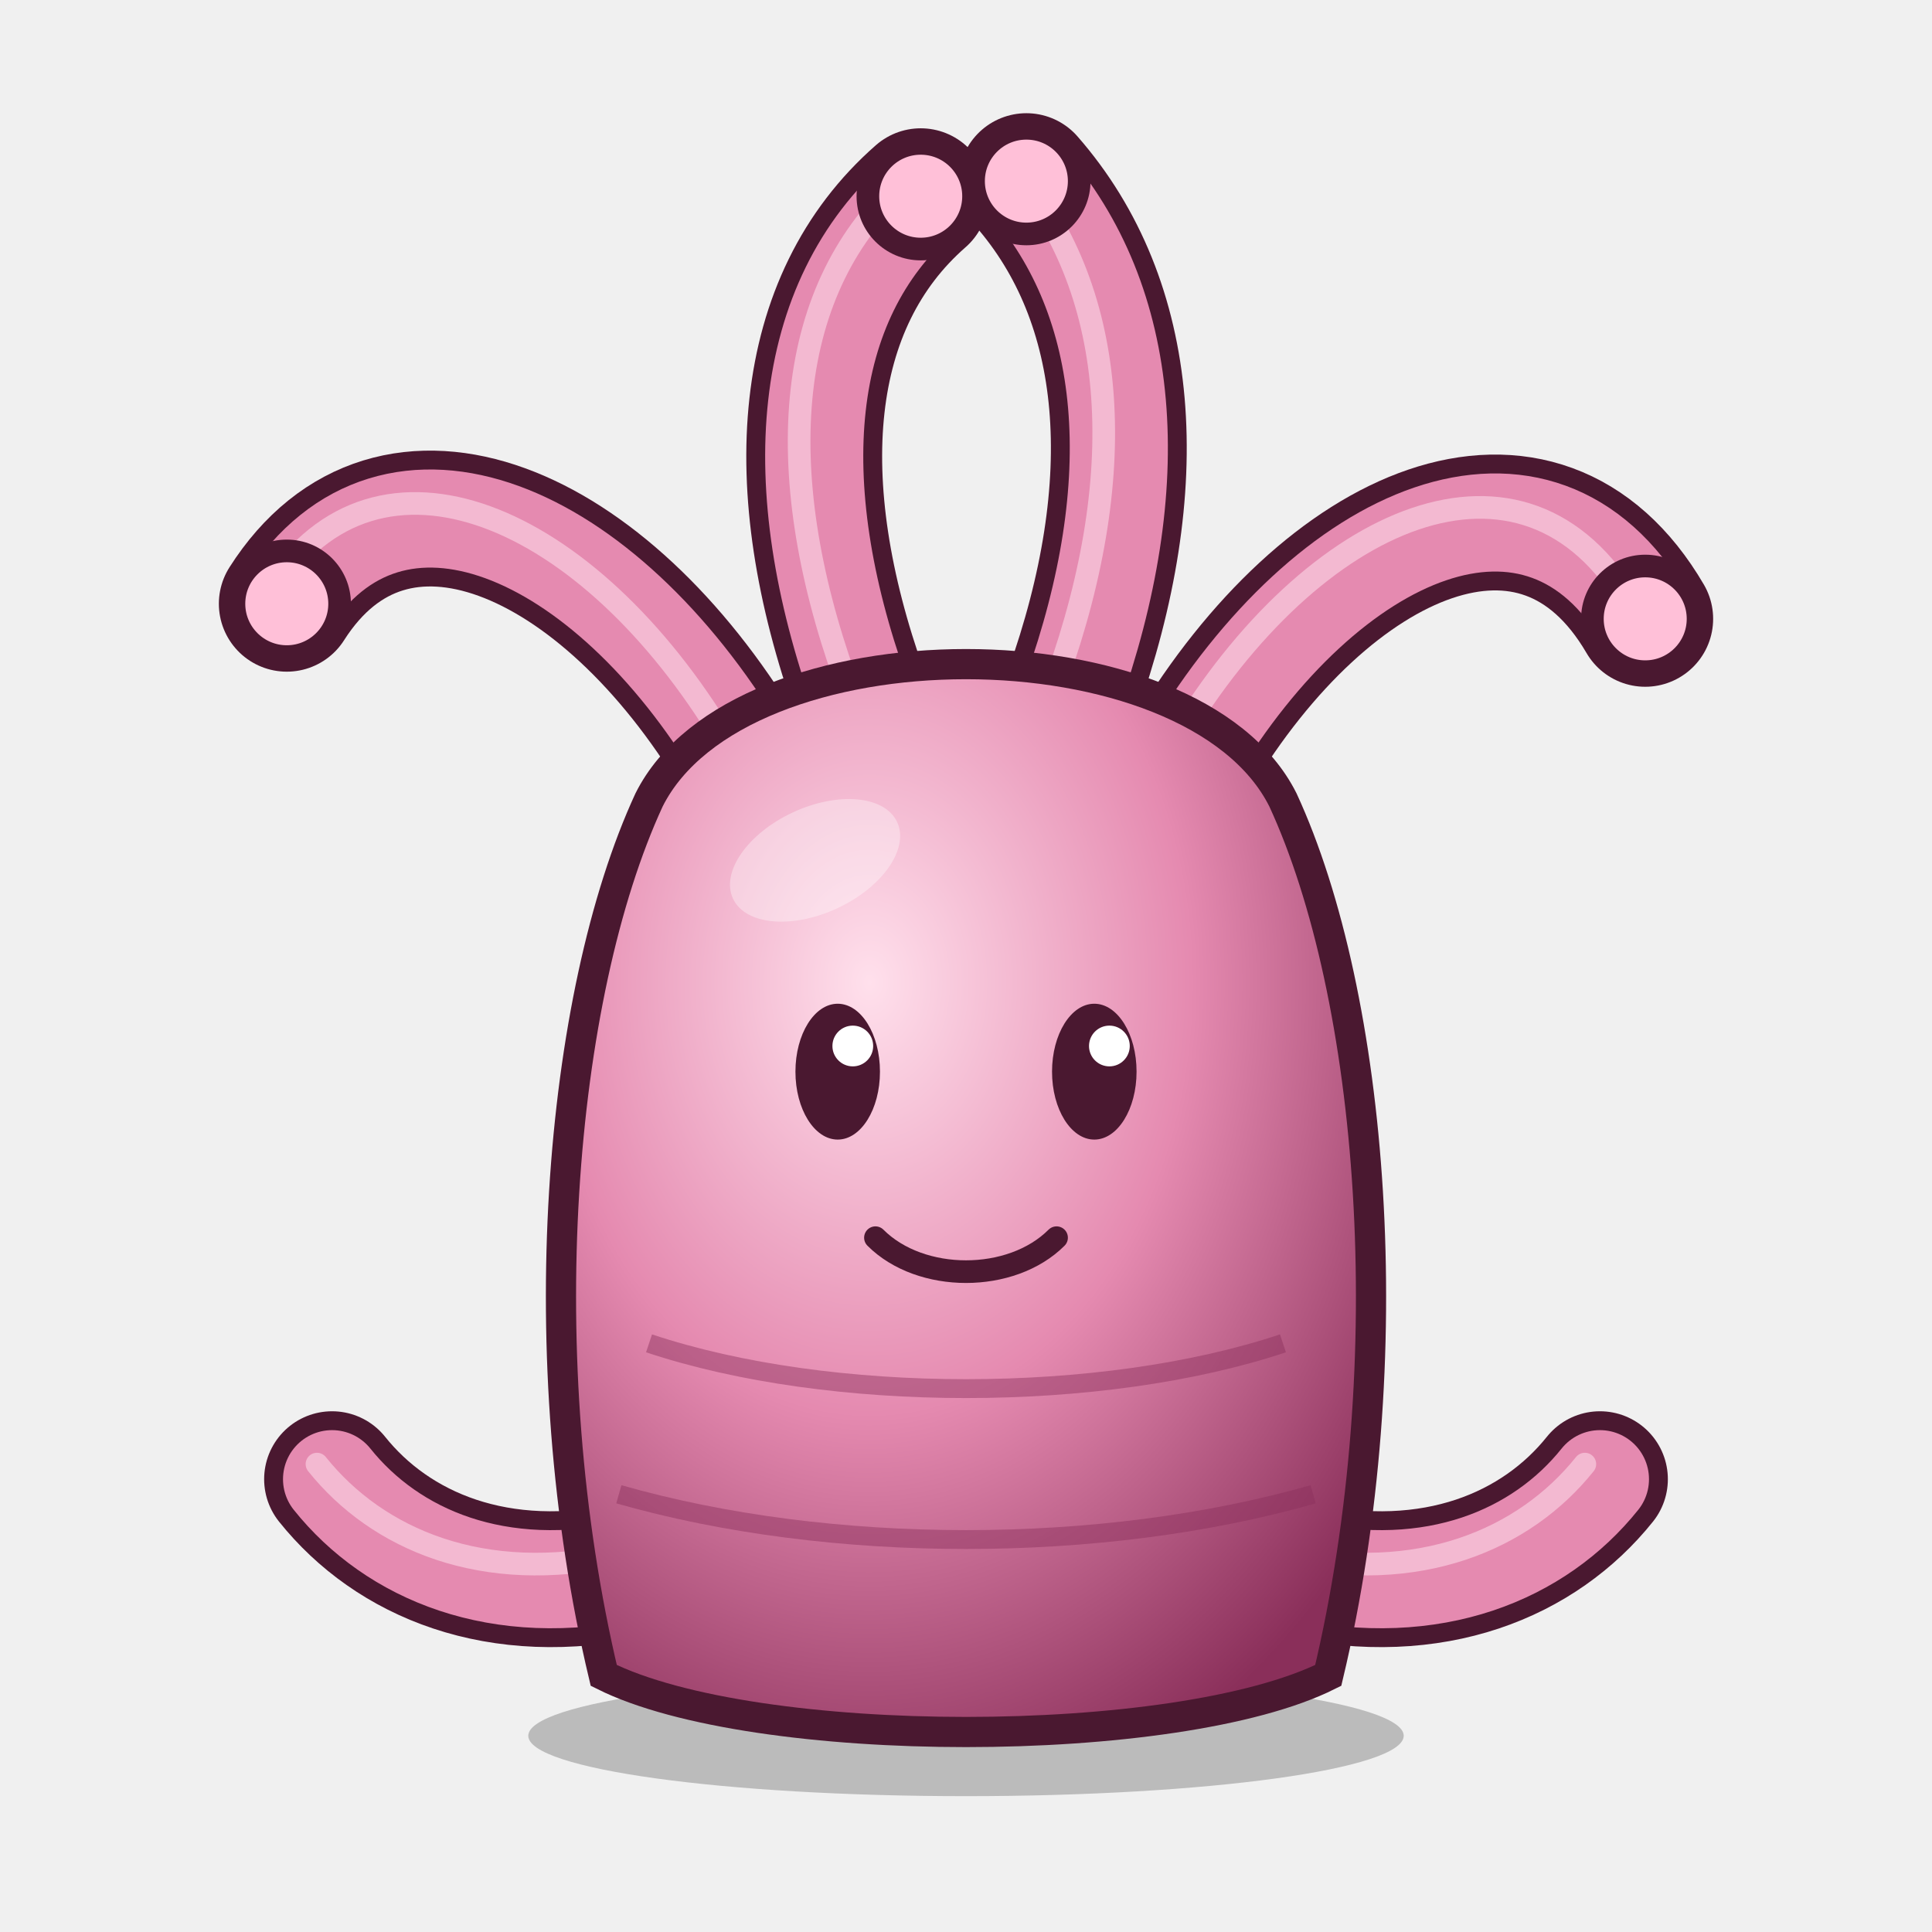
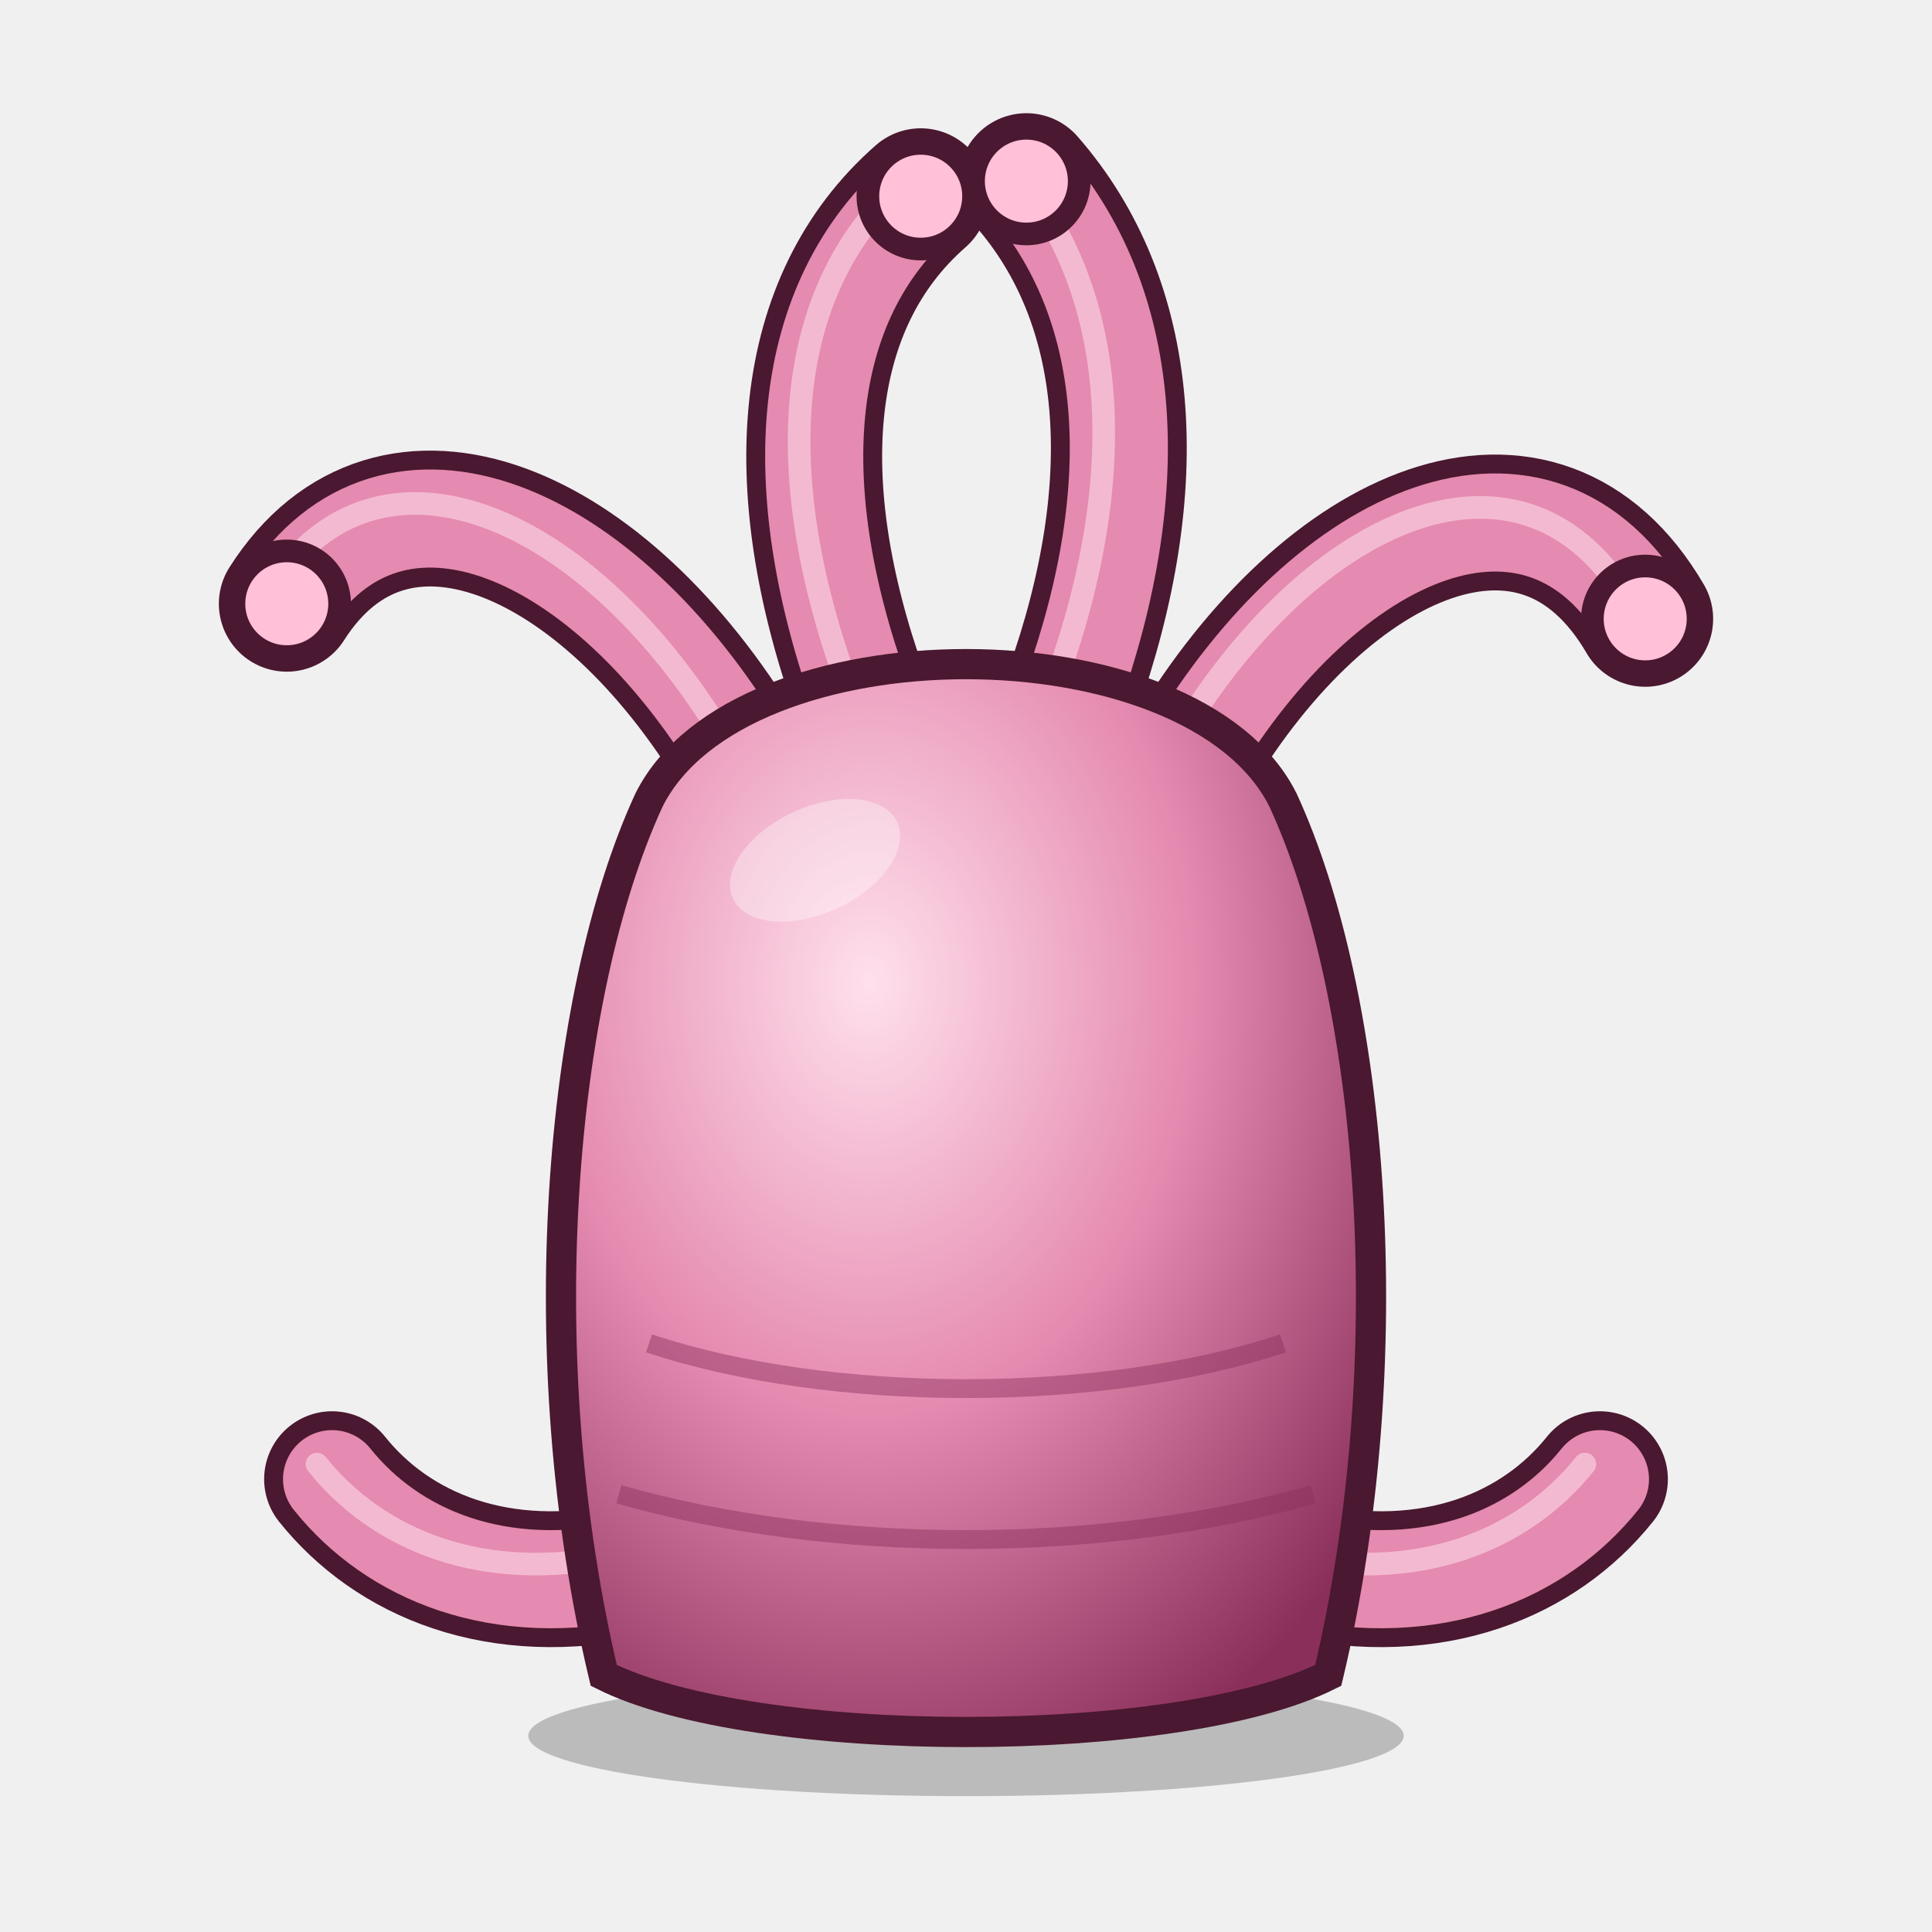
<svg xmlns="http://www.w3.org/2000/svg" width="256" height="256" viewBox="0 0 256 256">
  <defs>
    <radialGradient id="rb" cx="0.38" cy="0.3" r="0.8">
      <stop offset="0" stop-color="#ffe0ec" />
      <stop offset="0.5" stop-color="#e58ab0" />
      <stop offset="1" stop-color="#8a2f5a" />
    </radialGradient>
  </defs>
  <ellipse cx="128" cy="230" rx="58" ry="8" fill="rgba(0,0,0,0.22)" />
  <path d="M98 100 C80 70 52 58 38 80" fill="none" stroke="#4a1830" stroke-width="18" stroke-linecap="round" />
  <path d="M98 100 C80 70 52 58 38 80" fill="none" stroke="#e58ab0" stroke-width="13" stroke-linecap="round" />
  <path d="M98 100 C80 70 52 58 38 80" fill="none" stroke="#ffe0ec" stroke-width="3" stroke-linecap="round" opacity=".55" transform="translate(-2 -2)" />
  <path d="M114 92 C104 64 106 40 122 26" fill="none" stroke="#4a1830" stroke-width="18" stroke-linecap="round" />
  <path d="M114 92 C104 64 106 40 122 26" fill="none" stroke="#e58ab0" stroke-width="13" stroke-linecap="round" />
  <path d="M114 92 C104 64 106 40 122 26" fill="none" stroke="#ffe0ec" stroke-width="3" stroke-linecap="round" opacity=".55" transform="translate(-2 -2)" />
  <path d="M142 92 C152 64 150 40 136 24" fill="none" stroke="#4a1830" stroke-width="18" stroke-linecap="round" />
  <path d="M142 92 C152 64 150 40 136 24" fill="none" stroke="#e58ab0" stroke-width="13" stroke-linecap="round" />
  <path d="M142 92 C152 64 150 40 136 24" fill="none" stroke="#ffe0ec" stroke-width="3" stroke-linecap="round" opacity=".55" transform="translate(-2 -2)" />
  <path d="M158 100 C176 70 204 58 218 82" fill="none" stroke="#4a1830" stroke-width="18" stroke-linecap="round" />
  <path d="M158 100 C176 70 204 58 218 82" fill="none" stroke="#e58ab0" stroke-width="13" stroke-linecap="round" />
  <path d="M158 100 C176 70 204 58 218 82" fill="none" stroke="#ffe0ec" stroke-width="3" stroke-linecap="round" opacity=".55" transform="translate(-2 -2)" />
  <path d="M84 208 C66 212 52 206 44 196" fill="none" stroke="#4a1830" stroke-width="18" stroke-linecap="round" />
  <path d="M84 208 C66 212 52 206 44 196" fill="none" stroke="#e58ab0" stroke-width="13" stroke-linecap="round" />
  <path d="M84 208 C66 212 52 206 44 196" fill="none" stroke="#ffe0ec" stroke-width="3" stroke-linecap="round" opacity=".55" transform="translate(-2 -2)" />
  <path d="M172 208 C190 212 204 206 212 196" fill="none" stroke="#4a1830" stroke-width="18" stroke-linecap="round" />
  <path d="M172 208 C190 212 204 206 212 196" fill="none" stroke="#e58ab0" stroke-width="13" stroke-linecap="round" />
  <path d="M172 208 C190 212 204 206 212 196" fill="none" stroke="#ffe0ec" stroke-width="3" stroke-linecap="round" opacity=".55" transform="translate(-2 -2)" />
  <path d="M80 222 C70 180 74 132 86 106 C98 82 158 82 170 106 C182 132 186 180 176 222 C156 232 100 232 80 222Z" fill="url(#rb)" stroke="#4a1830" stroke-width="4" />
  <path d="M86 178 C110 186 146 186 170 178" fill="none" stroke="#8a2f5a" stroke-width="2.5" opacity=".45" />
  <path d="M82 198 C110 206 146 206 174 198" fill="none" stroke="#8a2f5a" stroke-width="2.5" opacity=".45" />
  <ellipse cx="108" cy="114" rx="12" ry="7" fill="#fff" opacity=".35" transform="rotate(-25 108 114)" />
-   <ellipse cx="111" cy="142" rx="5.6" ry="9" fill="#4a1830" />
-   <circle cx="113.0" cy="138.6" r="2.7" fill="#fff" />
-   <ellipse cx="145" cy="142" rx="5.6" ry="9" fill="#4a1830" />
-   <circle cx="147.0" cy="138.6" r="2.7" fill="#fff" />
-   <path d="M116 164 C122 170 134 170 140 164" fill="none" stroke="#4a1830" stroke-width="3" stroke-linecap="round" />
  <circle cx="38" cy="80" r="7" fill="#ffc0d8" stroke="#4a1830" stroke-width="3" />
  <circle cx="122" cy="26" r="7" fill="#ffc0d8" stroke="#4a1830" stroke-width="3" />
  <circle cx="136" cy="24" r="7" fill="#ffc0d8" stroke="#4a1830" stroke-width="3" />
  <circle cx="218" cy="82" r="7" fill="#ffc0d8" stroke="#4a1830" stroke-width="3" />
</svg>
